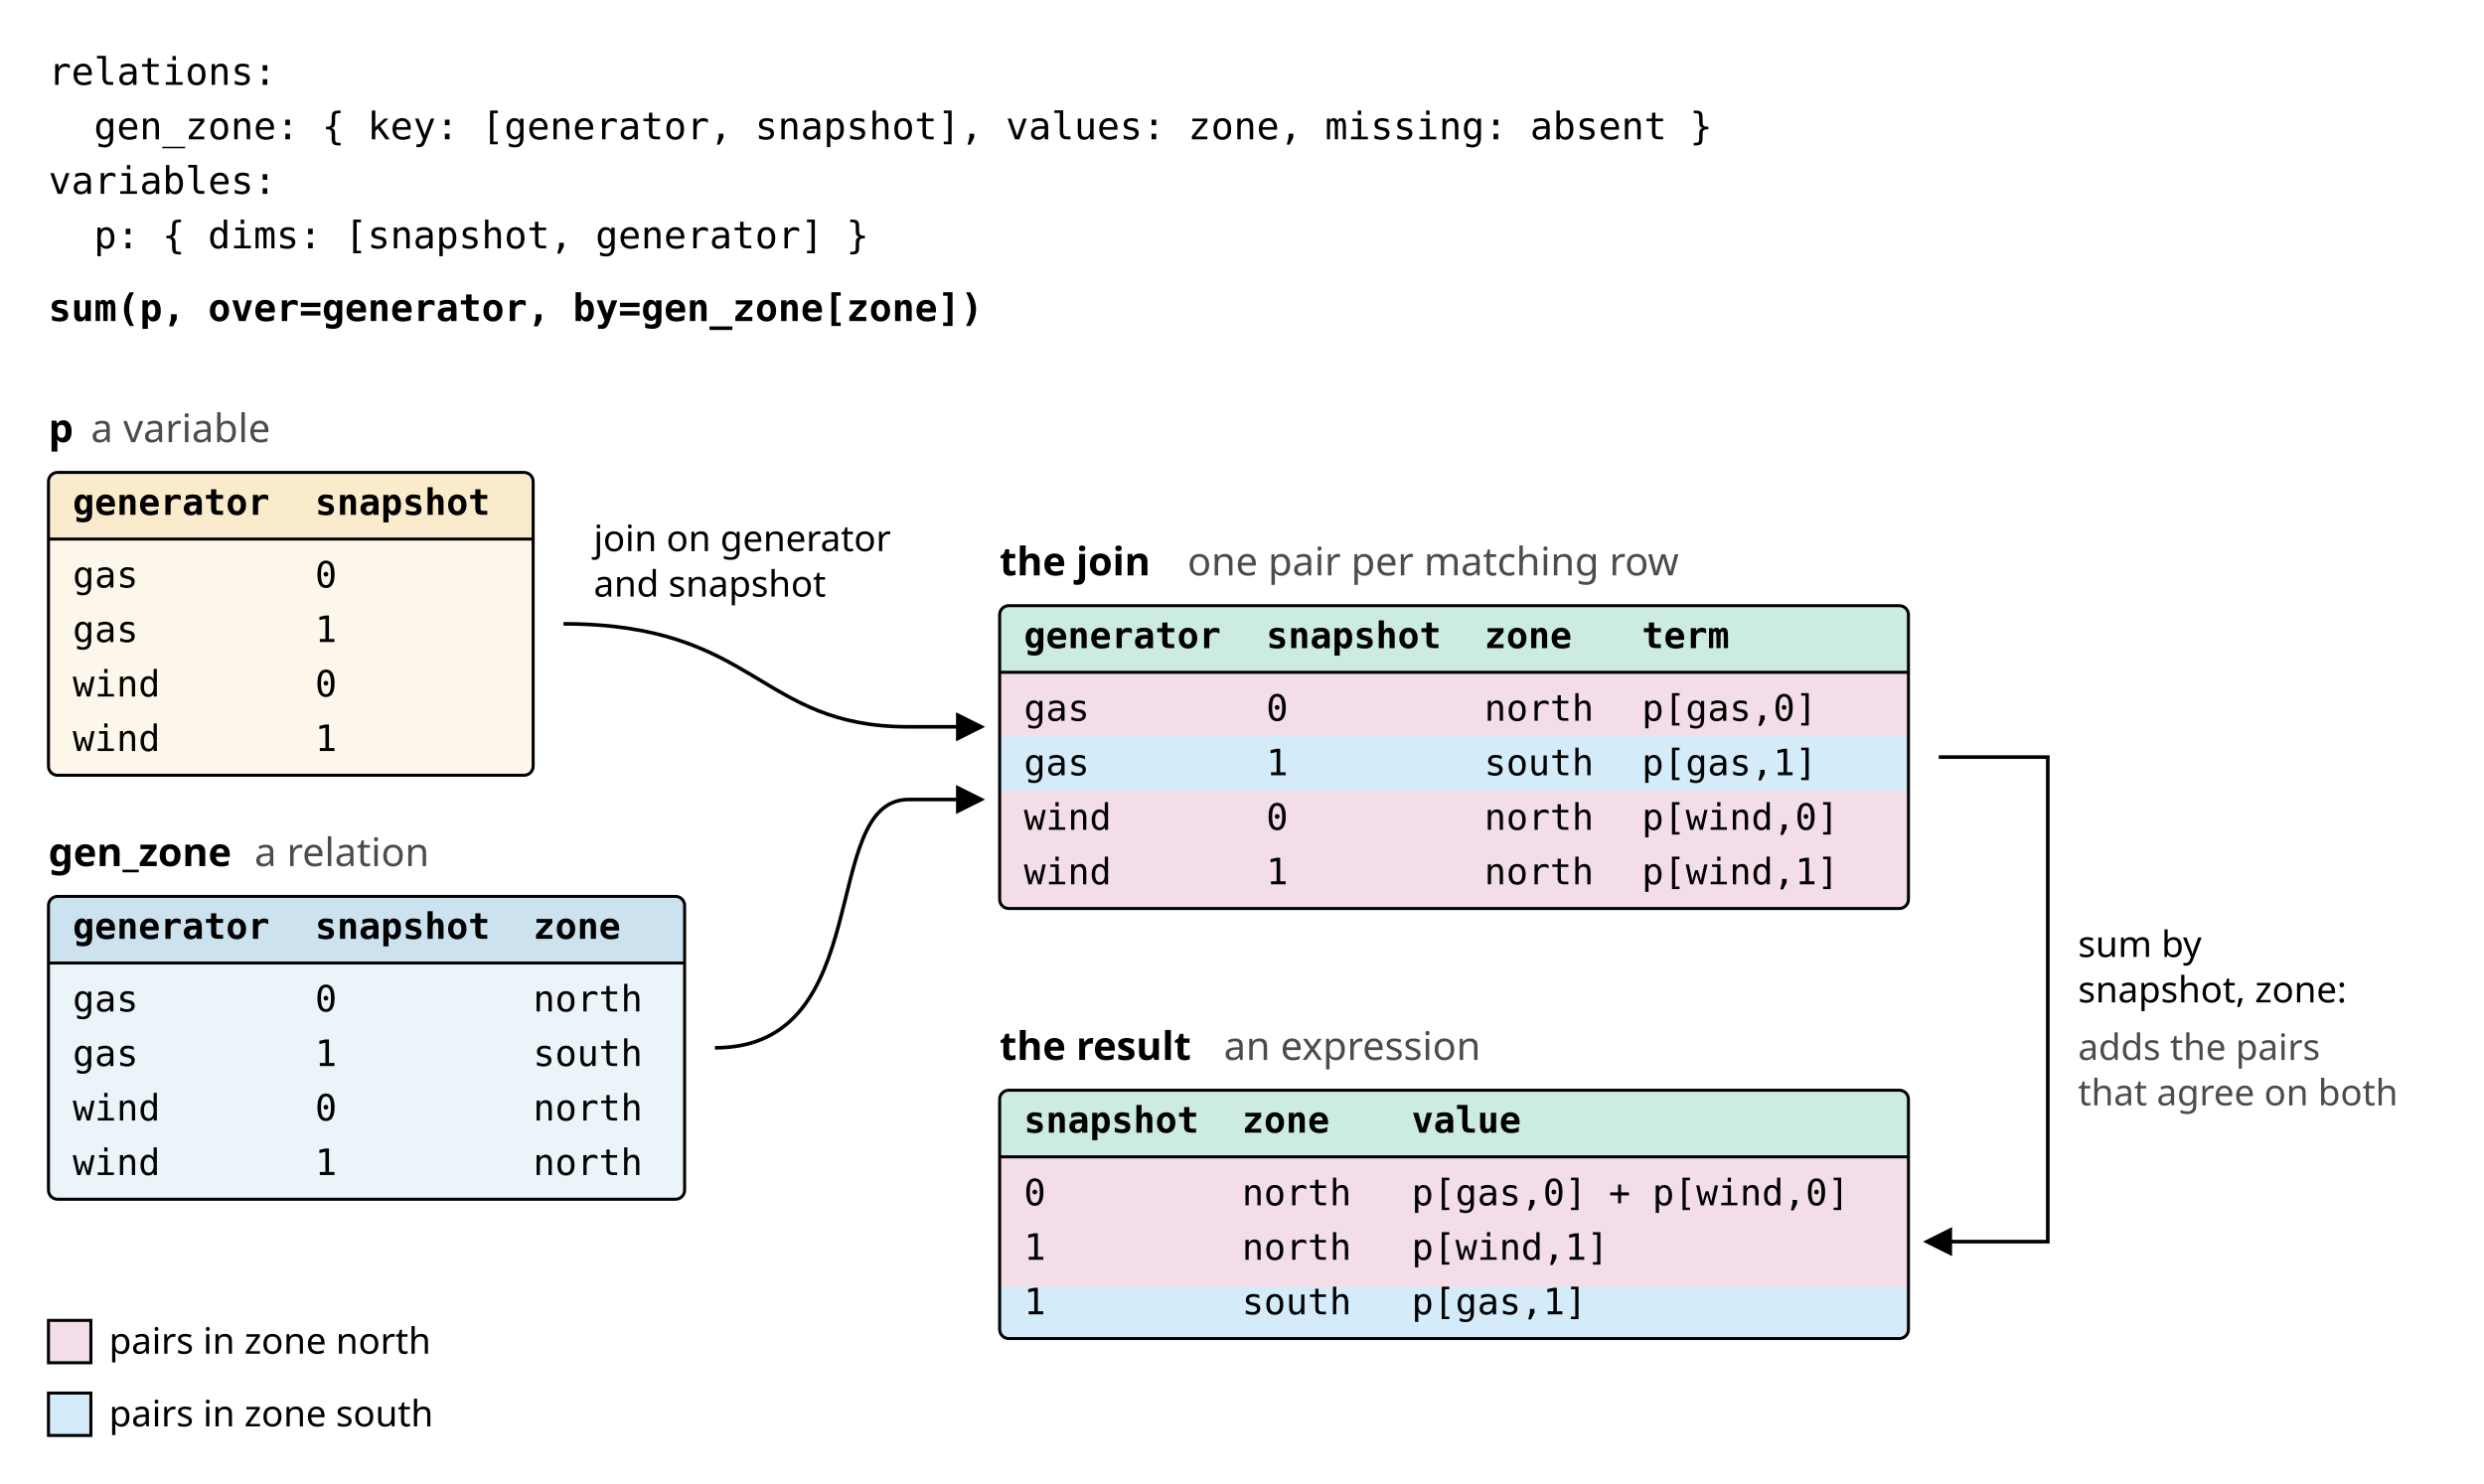
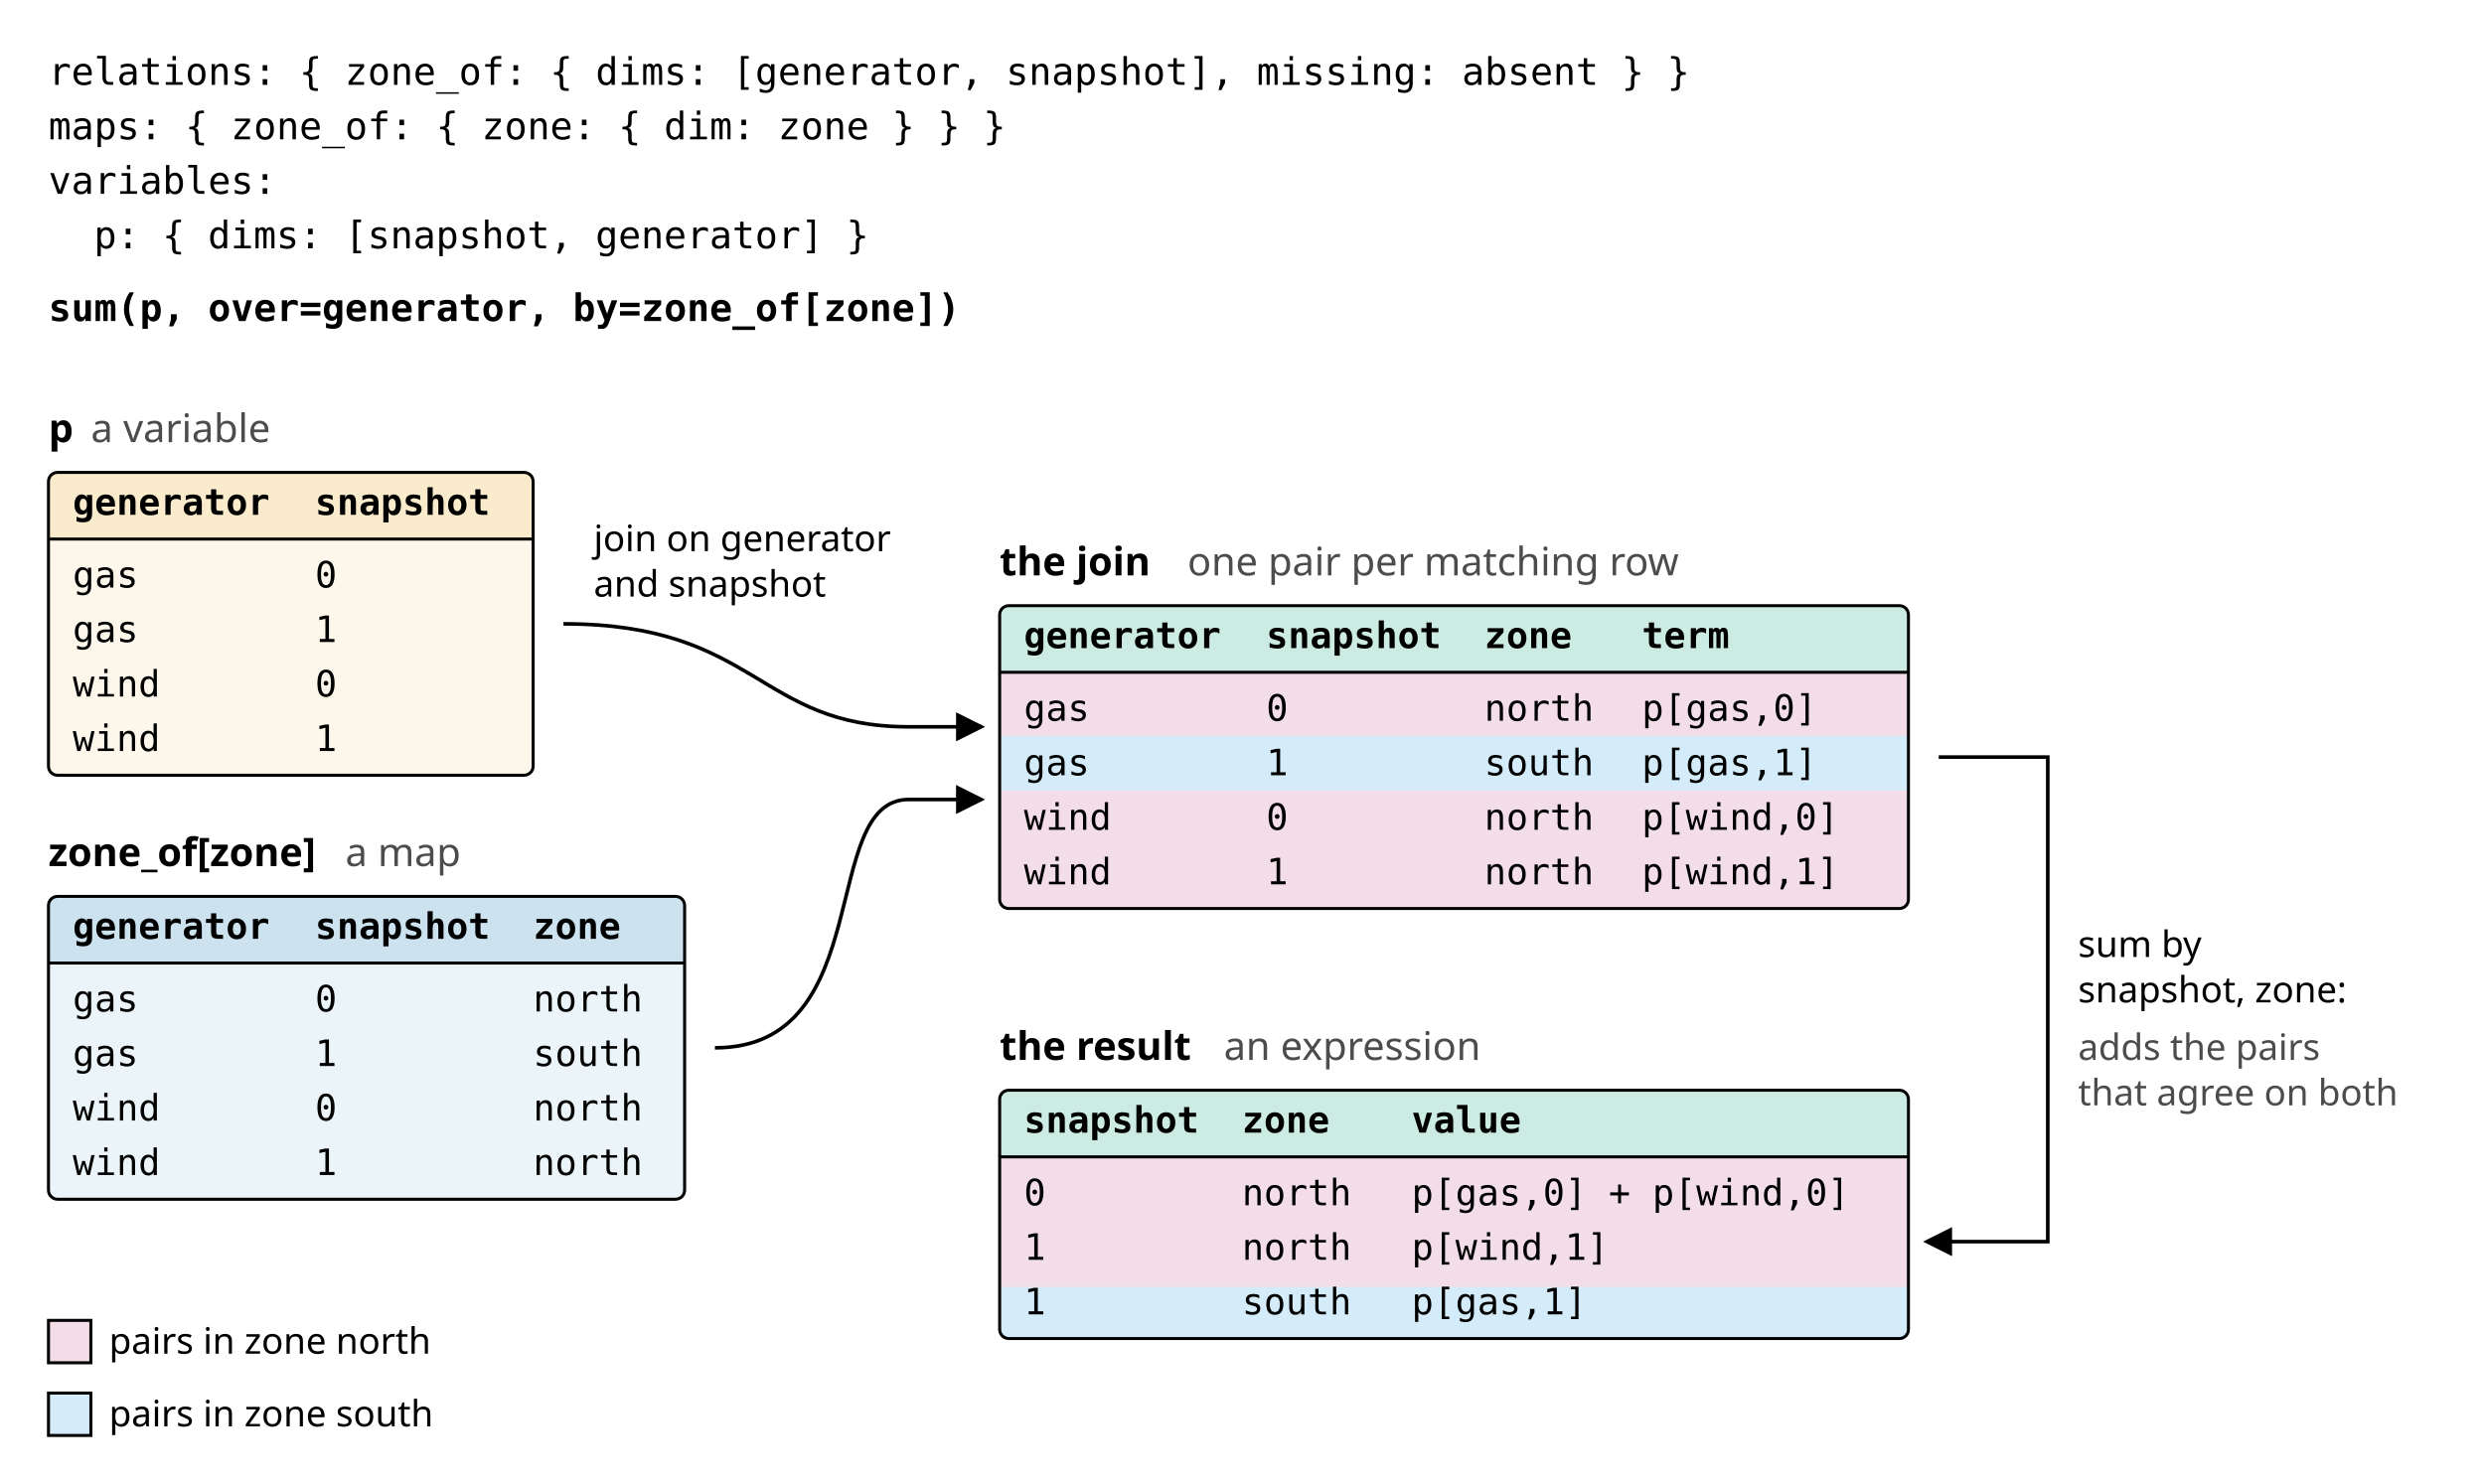
<svg xmlns="http://www.w3.org/2000/svg" viewBox="0 0 820 490" width="820" height="490" style="max-width: 100%; height: auto" role="img" aria-labelledby="lmj-t lmj-d" font-family="ui-sans-serif, system-ui, sans-serif" font-size="13">
  <defs>
    <marker id="lmj-arrow" viewBox="0 0 8 8" refX="7" refY="4" markerWidth="8" markerHeight="8" orient="auto">
      <path d="M0,0 L8,4 L0,8 z" fill="currentColor" />
    </marker>
  </defs>
  <g stroke="none">
    <path d="M16,178 H176 V253 A3,3 0 0 1 173,256 H19 A3,3 0 0 1 16,253 Z" fill="#E69F00" fill-opacity="0.08" />
    <path d="M16,178 V159 A3,3 0 0 1 19,156 H173 A3,3 0 0 1 176,159 V178 Z" fill="#E69F00" fill-opacity="0.2" />
    <path d="M16,318 H226 V393 A3,3 0 0 1 223,396 H19 A3,3 0 0 1 16,393 Z" fill="#0072B2" fill-opacity="0.08" />
    <path d="M16,318 V299 A3,3 0 0 1 19,296 H223 A3,3 0 0 1 226,299 V318 Z" fill="#0072B2" fill-opacity="0.2" />
    <path d="M330,222 H630 V243 H330 Z" fill="#CC79A7" fill-opacity="0.25" />
    <path d="M330,243 H630 V261 H330 Z" fill="#56B4E9" fill-opacity="0.25" />
    <path d="M330,261 H630 V297 A3,3 0 0 1 627,300 H333 A3,3 0 0 1 330,297 Z" fill="#CC79A7" fill-opacity="0.25" />
    <path d="M330,222 V203 A3,3 0 0 1 333,200 H627 A3,3 0 0 1 630,203 V222 Z" fill="#009E73" fill-opacity="0.2" />
    <path d="M330,382 H630 V425 H330 Z" fill="#CC79A7" fill-opacity="0.25" />
    <path d="M330,425 H630 V439 A3,3 0 0 1 627,442 H333 A3,3 0 0 1 330,439 Z" fill="#56B4E9" fill-opacity="0.25" />
    <path d="M330,382 V363 A3,3 0 0 1 333,360 H627 A3,3 0 0 1 630,363 V382 Z" fill="#009E73" fill-opacity="0.2" />
  </g>
  <g fill="currentColor">
    <g font-family="ui-monospace, SFMono-Regular, Menlo, monospace" font-size="12.5">
-       <text x="16" y="28">relations:</text>
-       <text x="31" y="46">gen_zone: { key: [generator, snapshot], values: zone, missing: absent }</text>
+       <text x="16" y="28">relations: { zone_of: { dims: [generator, snapshot], missing: absent } }</text>
+       <text x="16" y="46">maps: { zone_of: { zone: { dim: zone } } }</text>
      <text x="16" y="64">variables:</text>
      <text x="31" y="82">p: { dims: [snapshot, generator] }</text>
-       <text x="16" y="106" font-weight="bold">sum(p, over=generator, by=gen_zone[zone])</text>
+       <text x="16" y="106" font-weight="bold">sum(p, over=generator, by=zone_of[zone])</text>
    </g>
    <text x="16" y="146" font-weight="bold">p</text>
    <text x="30" y="146" fill-opacity="0.7">a variable</text>
-     <text x="16" y="286" font-weight="bold">gen_zone</text>
-     <text x="84" y="286" fill-opacity="0.7">a relation</text>
+     <text x="16" y="286" font-weight="bold">zone_of[zone]</text>
+     <text x="114" y="286" fill-opacity="0.7">a map</text>
    <text x="330" y="190" font-weight="bold">the join</text>
    <text x="392" y="190" fill-opacity="0.7">one pair per matching row</text>
    <text x="330" y="350" font-weight="bold">the result</text>
    <text x="404" y="350" fill-opacity="0.7">an expression</text>
    <g font-family="ui-monospace, SFMono-Regular, Menlo, monospace" font-size="12">
      <text x="24" y="170" font-weight="bold">generator</text>
      <text x="104" y="170" font-weight="bold">snapshot</text>
      <text x="24" y="194">gas</text>
      <text x="104" y="194">0</text>
      <text x="24" y="212">gas</text>
      <text x="104" y="212">1</text>
      <text x="24" y="230">wind</text>
      <text x="104" y="230">0</text>
      <text x="24" y="248">wind</text>
      <text x="104" y="248">1</text>
      <text x="24" y="310" font-weight="bold">generator</text>
      <text x="104" y="310" font-weight="bold">snapshot</text>
      <text x="176" y="310" font-weight="bold">zone</text>
      <text x="24" y="334">gas</text>
      <text x="104" y="334">0</text>
      <text x="176" y="334">north</text>
      <text x="24" y="352">gas</text>
      <text x="104" y="352">1</text>
      <text x="176" y="352">south</text>
      <text x="24" y="370">wind</text>
      <text x="104" y="370">0</text>
      <text x="176" y="370">north</text>
      <text x="24" y="388">wind</text>
      <text x="104" y="388">1</text>
      <text x="176" y="388">north</text>
      <text x="338" y="214" font-weight="bold">generator</text>
      <text x="418" y="214" font-weight="bold">snapshot</text>
      <text x="490" y="214" font-weight="bold">zone</text>
      <text x="542" y="214" font-weight="bold">term</text>
      <text x="338" y="238">gas</text>
      <text x="418" y="238">0</text>
      <text x="490" y="238">north</text>
      <text x="542" y="238">p[gas,0]</text>
      <text x="338" y="256">gas</text>
      <text x="418" y="256">1</text>
      <text x="490" y="256">south</text>
      <text x="542" y="256">p[gas,1]</text>
      <text x="338" y="274">wind</text>
      <text x="418" y="274">0</text>
      <text x="490" y="274">north</text>
      <text x="542" y="274">p[wind,0]</text>
      <text x="338" y="292">wind</text>
      <text x="418" y="292">1</text>
      <text x="490" y="292">north</text>
      <text x="542" y="292">p[wind,1]</text>
      <text x="338" y="374" font-weight="bold">snapshot</text>
      <text x="410" y="374" font-weight="bold">zone</text>
      <text x="466" y="374" font-weight="bold">value</text>
      <text x="338" y="398">0</text>
      <text x="410" y="398">north</text>
      <text x="466" y="398">p[gas,0] + p[wind,0]</text>
      <text x="338" y="416">1</text>
      <text x="410" y="416">north</text>
      <text x="466" y="416">p[wind,1]</text>
      <text x="338" y="434">1</text>
      <text x="410" y="434">south</text>
      <text x="466" y="434">p[gas,1]</text>
    </g>
  </g>
  <g fill="none" stroke="currentColor" stroke-width="1">
    <rect x="16" y="156" width="160" height="100" rx="3" />
    <line x1="16" y1="178" x2="176" y2="178" />
    <rect x="16" y="296" width="210" height="100" rx="3" />
    <line x1="16" y1="318" x2="226" y2="318" />
    <rect x="330" y="200" width="300" height="100" rx="3" />
    <line x1="330" y1="222" x2="630" y2="222" />
    <rect x="330" y="360" width="300" height="82" rx="3" />
    <line x1="330" y1="382" x2="630" y2="382" />
  </g>
  <g stroke="currentColor" fill="none" stroke-width="1.2" marker-end="url(#lmj-arrow)">
    <path d="M186,206 C250,206 250,240 300,240 H324" />
    <path d="M236,346 C290,346 270,264 300,264 H324" />
    <path d="M640,250 H676 V410 H636" />
  </g>
  <g fill="currentColor" font-size="12">
    <text x="196" y="182">join on generator</text>
    <text x="196" y="197">and snapshot</text>
    <text x="686" y="316">sum by</text>
    <text x="686" y="331">snapshot, zone:</text>
    <text x="686" y="350" fill-opacity="0.7">adds the pairs</text>
    <text x="686" y="365" fill-opacity="0.7">that agree on both</text>
  </g>
  <g fill="none" stroke="currentColor" stroke-width="1">
    <rect x="16" y="436" width="14" height="14" fill="#CC79A7" fill-opacity="0.25" />
    <rect x="16" y="460" width="14" height="14" fill="#56B4E9" fill-opacity="0.25" />
  </g>
  <g fill="currentColor" font-size="12">
    <text x="36" y="447">pairs in zone north</text>
    <text x="36" y="471">pairs in zone south</text>
  </g>
</svg>
